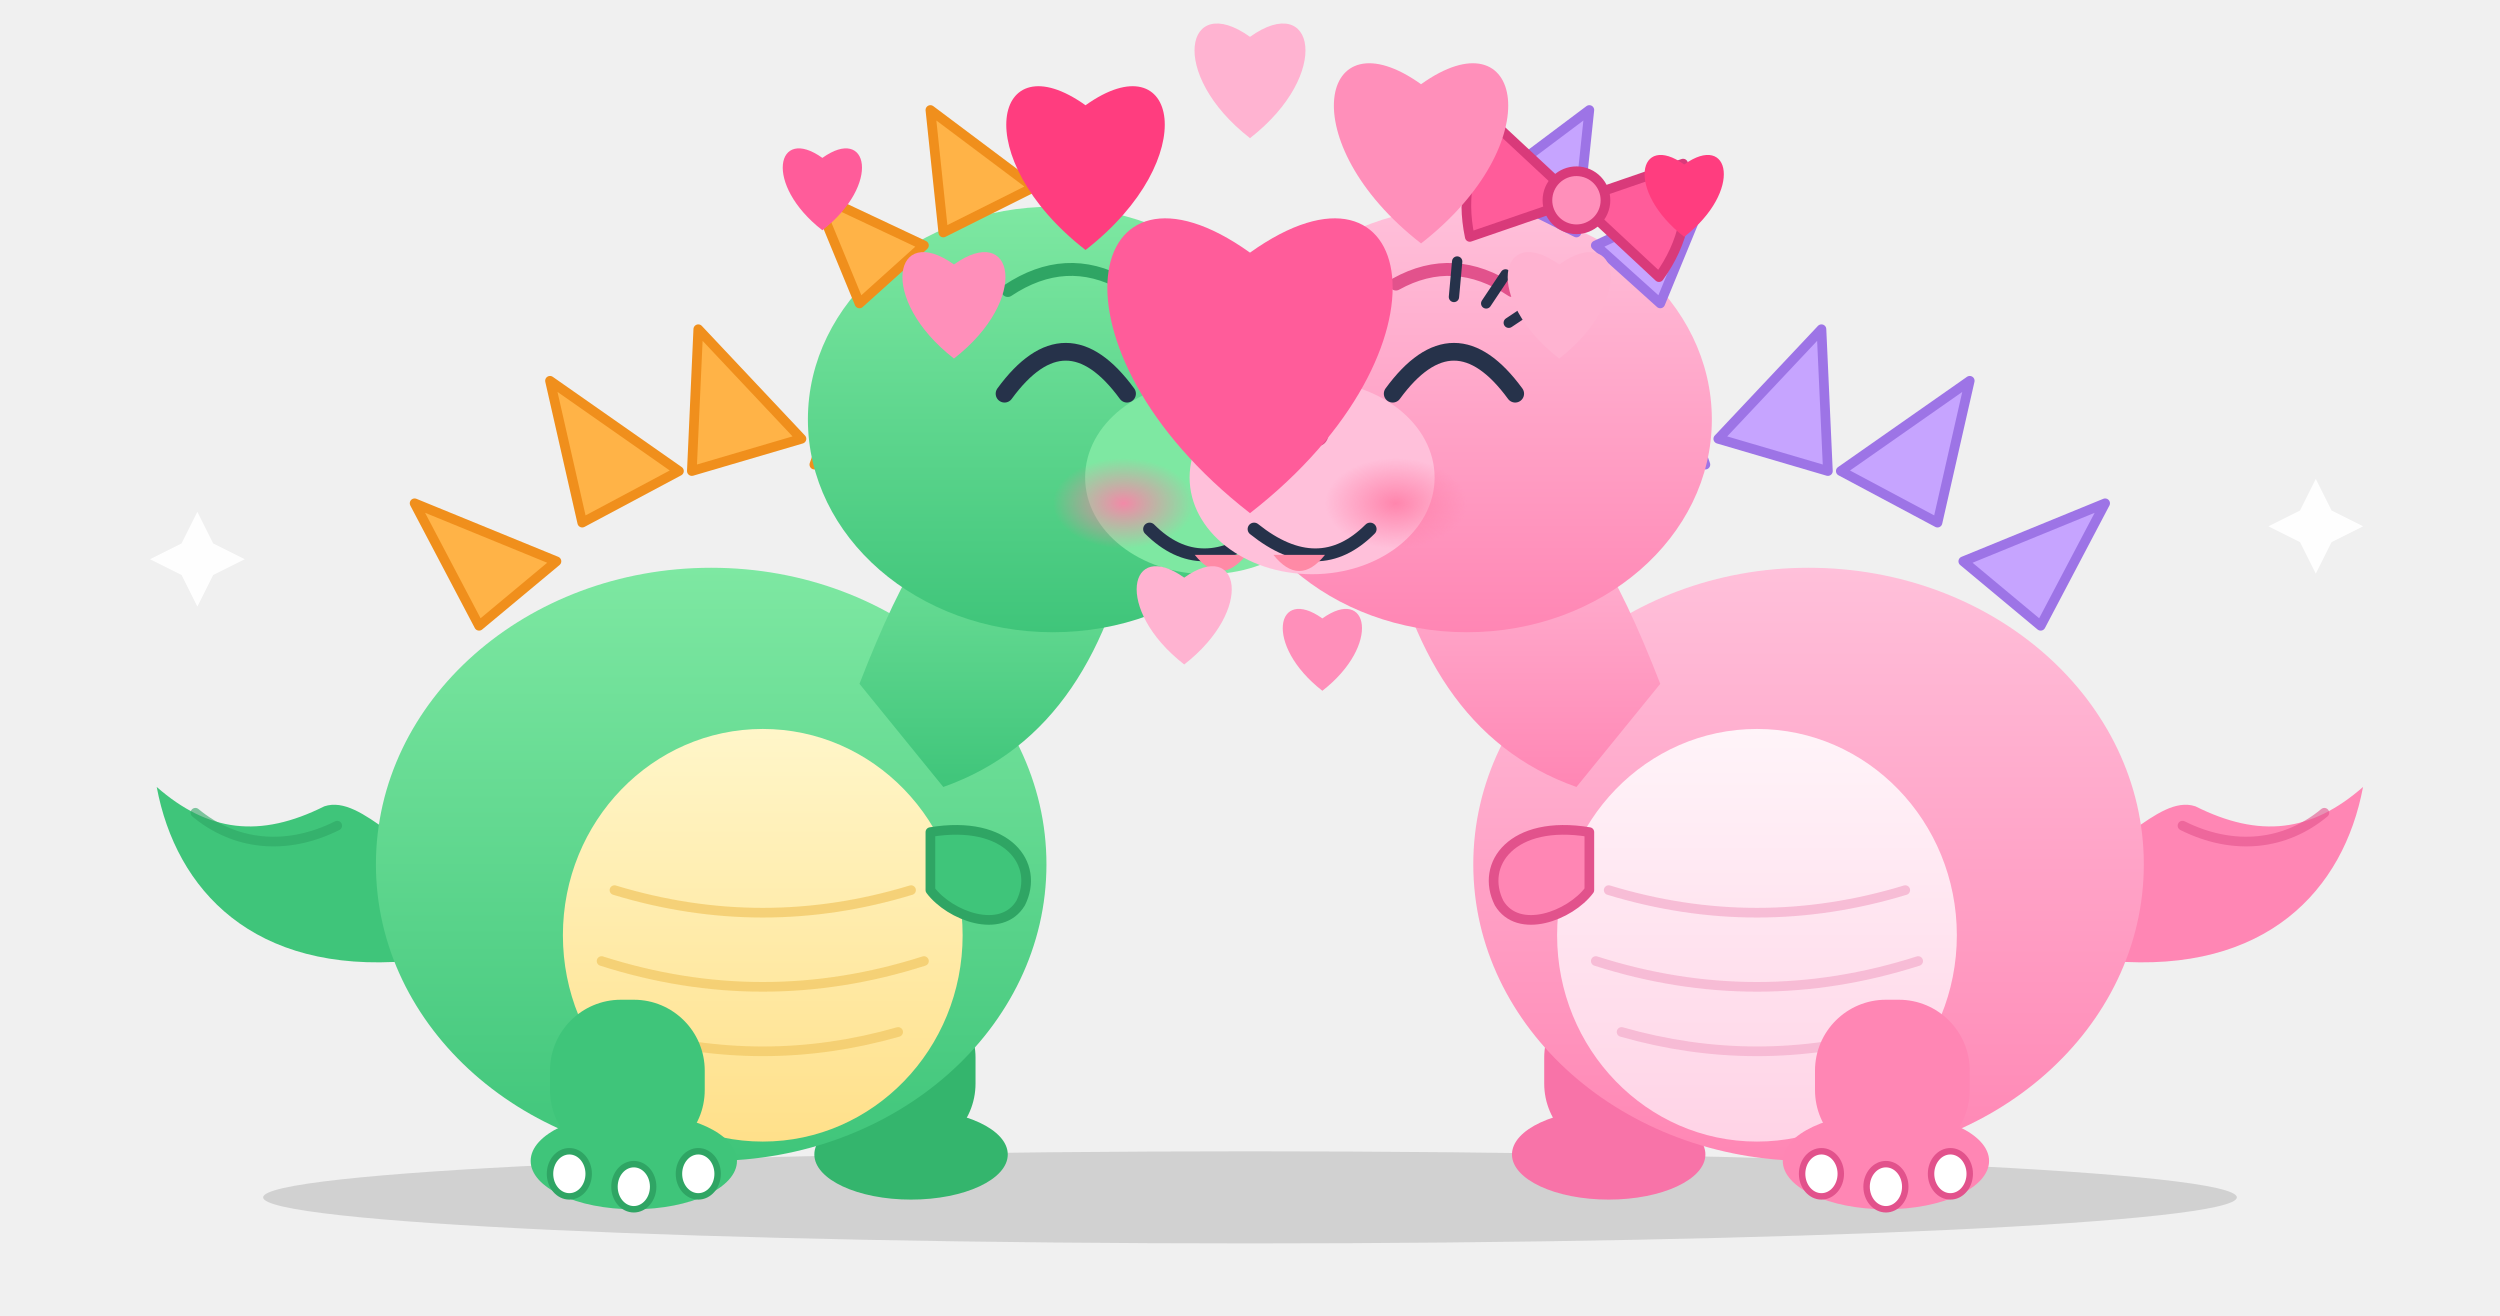
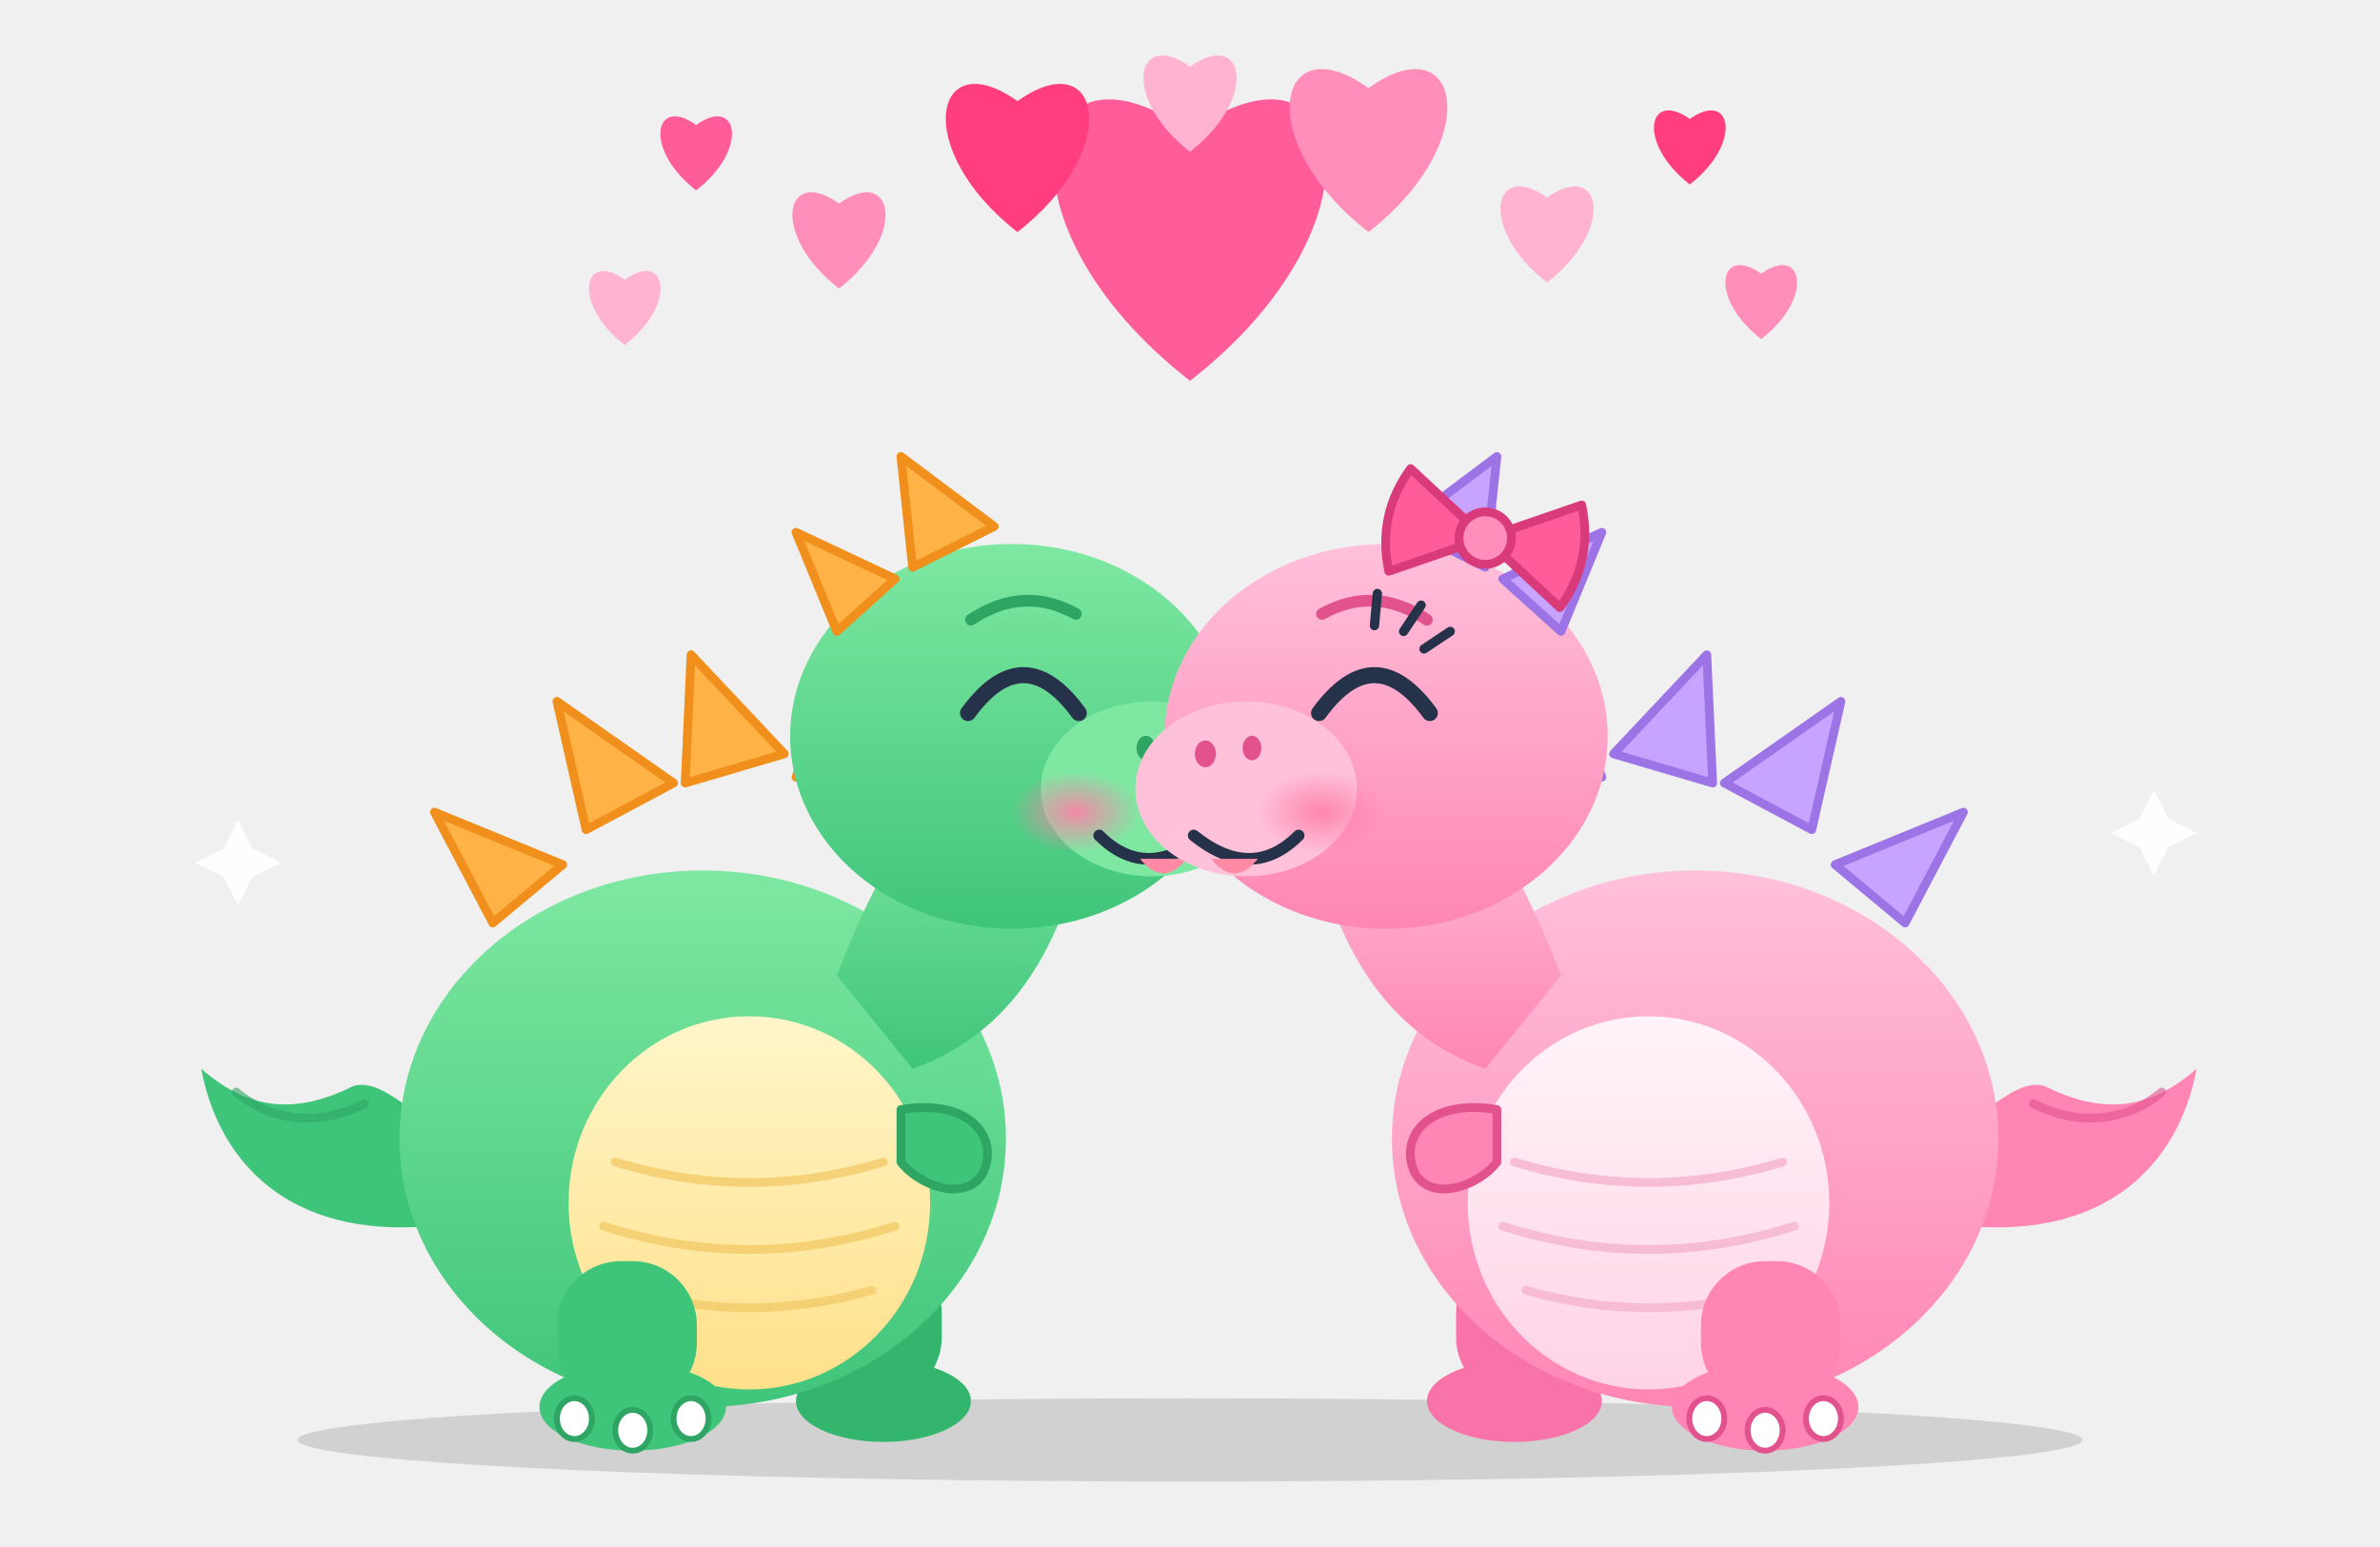
- <svg xmlns="http://www.w3.org/2000/svg" viewBox="0 0 760 400" width="760" height="400" role="img" aria-label="Two cute cartoon dinosaurs, a green boy and a pink girl with a bow">
+ <svg xmlns="http://www.w3.org/2000/svg" viewBox="-20 -120 800 520" width="800" height="520" role="img" aria-label="Two cute cartoon dinosaurs, a green boy and a pink girl with a bow">
  <defs>
    <linearGradient id="bodyB" x1="0" y1="0" x2="0" y2="1">
      <stop offset="0" stop-color="#7ee8a2" />
      <stop offset="1" stop-color="#3fc57a" />
    </linearGradient>
    <linearGradient id="bellyB" x1="0" y1="0" x2="0" y2="1">
      <stop offset="0" stop-color="#fff6c9" />
      <stop offset="1" stop-color="#ffe08a" />
    </linearGradient>
    <radialGradient id="cheekB" cx="0.5" cy="0.5" r="0.5">
      <stop offset="0" stop-color="#ff7fa8" stop-opacity=".9" />
      <stop offset="1" stop-color="#ff7fa8" stop-opacity="0" />
    </radialGradient>
  </defs>
  <defs>
    <linearGradient id="bodyG" x1="0" y1="0" x2="0" y2="1">
      <stop offset="0" stop-color="#ffc0da" />
      <stop offset="1" stop-color="#ff86b4" />
    </linearGradient>
    <linearGradient id="bellyG" x1="0" y1="0" x2="0" y2="1">
      <stop offset="0" stop-color="#fff4f9" />
      <stop offset="1" stop-color="#ffd3e6" />
    </linearGradient>
    <radialGradient id="cheekG" cx="0.5" cy="0.5" r="0.5">
      <stop offset="0" stop-color="#ff7fa8" stop-opacity=".9" />
      <stop offset="1" stop-color="#ff7fa8" stop-opacity="0" />
    </radialGradient>
  </defs>
  <ellipse cx="380" cy="364" rx="300" ry="14" fill="#000" opacity=".13" />
  <g transform="translate(30 6) scale(.98)">
    <path d="M96 292 C48 296 24 270 18 238 C34 252 50 254 70 244 C82 240 96 262 112 262 Z" fill="#3fc57a" />
    <path d="M30 246 C42 256 58 258 74 250" fill="none" stroke="#2fa564" stroke-width="3" stroke-linecap="round" opacity=".6" />
    <g fill="#ffb347" stroke="#f08f1c" stroke-width="3" stroke-linejoin="round">
      <path d="M118 188 L98 150 L142 168 Z" />
      <path d="M150 156 L140 112 L180 140 Z" />
      <path d="M184 140 L186 96 L218 130 Z" />
      <path d="M222 138 L236 98 L258 138 Z" />
    </g>
    <rect x="226" y="300" width="46" height="52" rx="22" fill="#34b56d" />
    <ellipse cx="252" cy="352" rx="30" ry="14" fill="#34b56d" />
    <ellipse cx="190" cy="262" rx="104" ry="92" fill="url(#bodyB)" />
    <ellipse cx="206" cy="284" rx="62" ry="64" fill="url(#bellyB)" />
    <path d="M160 270 q46 14 92 0 M156 292 q50 16 100 0 M164 314 q42 12 84 0" fill="none" stroke="#f3cb6a" stroke-width="3" stroke-linecap="round" opacity=".8" />
    <rect x="140" y="304" width="48" height="50" rx="22" fill="#3fc57a" />
    <ellipse cx="166" cy="354" rx="32" ry="15" fill="#3fc57a" />
    <g fill="#fff" stroke="#2fa564" stroke-width="2">
      <ellipse cx="146" cy="358" rx="6" ry="7" />
      <ellipse cx="166" cy="362" rx="6" ry="7" />
      <ellipse cx="186" cy="358" rx="6" ry="7" />
    </g>
    <path d="M258 252 C282 248 292 262 286 274 C280 284 264 278 258 270 Z" fill="#3fc57a" stroke="#2fa564" stroke-width="3" stroke-linejoin="round" />
    <path d="M236 206 C250 170 262 150 282 138 L322 154 C314 196 296 226 262 238 Z" fill="url(#bodyB)" />
    <ellipse cx="296" cy="124" rx="76" ry="66" fill="url(#bodyB)" />
    <g fill="#ffb347" stroke="#f08f1c" stroke-width="3" stroke-linejoin="round">
      <path d="M236 88 L222 54 L256 70 Z" />
      <path d="M262 66 L258 28 L290 52 Z" />
    </g>
    <ellipse cx="344" cy="142" rx="38" ry="30" fill="#7ee8a2" />
    <ellipse cx="358" cy="130" rx="3.6" ry="4.6" fill="#2fa564" />
    <ellipse cx="342" cy="128" rx="3.2" ry="4.2" fill="#2fa564" />
    <path d="M281 116 q19 -26 38 0" fill="none" stroke="#26324a" stroke-width="5.5" stroke-linecap="round" />
    <path d="M282 84 q18 -12 36 -2" fill="none" stroke="#2fa564" stroke-width="4" stroke-linecap="round" />
    <ellipse cx="318" cy="150" rx="22" ry="14" fill="url(#cheekB)" />
    <path d="M326 158 q16 16 36 0" fill="none" stroke="#26324a" stroke-width="4" stroke-linecap="round" />
    <path d="M340 166 q8 10 16 0 z" fill="#ff8aa6" />
  </g>
  <g transform="translate(736 6) scale(-.98 .98)">
    <path d="M96 292 C48 296 24 270 18 238 C34 252 50 254 70 244 C82 240 96 262 112 262 Z" fill="#ff86b4" />
    <path d="M30 246 C42 256 58 258 74 250" fill="none" stroke="#e2528c" stroke-width="3" stroke-linecap="round" opacity=".6" />
    <g fill="#c6a4ff" stroke="#9d74e6" stroke-width="3" stroke-linejoin="round">
      <path d="M118 188 L98 150 L142 168 Z" />
      <path d="M150 156 L140 112 L180 140 Z" />
      <path d="M184 140 L186 96 L218 130 Z" />
      <path d="M222 138 L236 98 L258 138 Z" />
    </g>
    <rect x="226" y="300" width="46" height="52" rx="22" fill="#f873a8" />
    <ellipse cx="252" cy="352" rx="30" ry="14" fill="#f873a8" />
    <ellipse cx="190" cy="262" rx="104" ry="92" fill="url(#bodyG)" />
    <ellipse cx="206" cy="284" rx="62" ry="64" fill="url(#bellyG)" />
    <path d="M160 270 q46 14 92 0 M156 292 q50 16 100 0 M164 314 q42 12 84 0" fill="none" stroke="#f5b3cf" stroke-width="3" stroke-linecap="round" opacity=".8" />
    <rect x="140" y="304" width="48" height="50" rx="22" fill="#ff86b4" />
    <ellipse cx="166" cy="354" rx="32" ry="15" fill="#ff86b4" />
    <g fill="#fff" stroke="#e2528c" stroke-width="2">
      <ellipse cx="146" cy="358" rx="6" ry="7" />
      <ellipse cx="166" cy="362" rx="6" ry="7" />
      <ellipse cx="186" cy="358" rx="6" ry="7" />
    </g>
    <path d="M258 252 C282 248 292 262 286 274 C280 284 264 278 258 270 Z" fill="#ff86b4" stroke="#e2528c" stroke-width="3" stroke-linejoin="round" />
    <path d="M236 206 C250 170 262 150 282 138 L322 154 C314 196 296 226 262 238 Z" fill="url(#bodyG)" />
    <ellipse cx="296" cy="124" rx="76" ry="66" fill="url(#bodyG)" />
    <g fill="#c6a4ff" stroke="#9d74e6" stroke-width="3" stroke-linejoin="round">
      <path d="M236 88 L222 54 L256 70 Z" />
      <path d="M262 66 L258 28 L290 52 Z" />
    </g>
    <ellipse cx="344" cy="142" rx="38" ry="30" fill="#ffc0da" />
    <ellipse cx="358" cy="130" rx="3.6" ry="4.6" fill="#e2528c" />
    <ellipse cx="342" cy="128" rx="3.2" ry="4.2" fill="#e2528c" />
    <path d="M281 116 q19 -26 38 0" fill="none" stroke="#26324a" stroke-width="5.5" stroke-linecap="round" />
    <path d="M282 84 q18 -12 36 -2" fill="none" stroke="#e2528c" stroke-width="4" stroke-linecap="round" />
    <ellipse cx="318" cy="150" rx="22" ry="14" fill="url(#cheekG)" />
    <path d="M326 158 q16 16 36 0" fill="none" stroke="#26324a" stroke-width="4" stroke-linecap="round" />
    <path d="M340 166 q8 10 16 0 z" fill="#ff8aa6" />
    <g transform="translate(262 56) rotate(-12)">
      <path d="M0 0 L-30 -18 Q-38 0 -30 18 Z" fill="#ff5c9a" stroke="#d93a7a" stroke-width="3" stroke-linejoin="round" />
      <path d="M0 0 L30 -18 Q38 0 30 18 Z" fill="#ff5c9a" stroke="#d93a7a" stroke-width="3" stroke-linejoin="round" />
      <circle r="9" fill="#ff8fba" stroke="#d93a7a" stroke-width="3" />
    </g>
    <path d="M283 94 l-9 -6 M290 88 l-6 -9 M300 86 l-1 -11" stroke="#26324a" stroke-width="3.2" stroke-linecap="round" />
  </g>
-   <g transform="translate(380 120)">
+   <g transform="translate(380 -30)">
    <g>
      <animateTransform attributeName="transform" type="translate" values="0 0;0 -14;0 0" dur="2.4s" begin="-0s" repeatCount="indefinite" />
-       <g transform="scale(3.6)">
+       <g transform="scale(3.8)">
        <path d="M0 10 C-18 -4 -14 -22 0 -12 C14 -22 18 -4 0 10 Z" fill="#ff5c9a" />
      </g>
    </g>
  </g>
-   <g transform="translate(330 56)">
+   <g transform="translate(322 -62)">
    <g>
      <animateTransform attributeName="transform" type="translate" values="0 0;0 -14;0 0" dur="2.9s" begin="-0.5s" repeatCount="indefinite" />
      <g transform="scale(2)">
        <path d="M0 10 C-18 -4 -14 -22 0 -12 C14 -22 18 -4 0 10 Z" fill="#ff3d7f" />
      </g>
    </g>
  </g>
-   <g transform="translate(432 52)">
+   <g transform="translate(440 -64)">
    <g>
      <animateTransform attributeName="transform" type="translate" values="0 0;0 -14;0 0" dur="3.4s" begin="-1s" repeatCount="indefinite" />
      <g transform="scale(2.2)">
        <path d="M0 10 C-18 -4 -14 -22 0 -12 C14 -22 18 -4 0 10 Z" fill="#ff8fba" />
      </g>
    </g>
  </g>
-   <g transform="translate(380 28)">
+   <g transform="translate(380 -82)">
    <g>
      <animateTransform attributeName="transform" type="translate" values="0 0;0 -14;0 0" dur="2.4s" begin="-1.6s" repeatCount="indefinite" />
-       <g transform="scale(1.4)">
+       <g transform="scale(1.3)">
        <path d="M0 10 C-18 -4 -14 -22 0 -12 C14 -22 18 -4 0 10 Z" fill="#ffb3d1" />
      </g>
    </g>
  </g>
-   <g transform="translate(290 96)">
+   <g transform="translate(262 -36)">
    <g>
      <animateTransform attributeName="transform" type="translate" values="0 0;0 -14;0 0" dur="2.9s" begin="-0.8s" repeatCount="indefinite" />
      <g transform="scale(1.3)">
        <path d="M0 10 C-18 -4 -14 -22 0 -12 C14 -22 18 -4 0 10 Z" fill="#ff8fba" />
      </g>
    </g>
  </g>
-   <g transform="translate(474 96)">
+   <g transform="translate(500 -38)">
    <g>
      <animateTransform attributeName="transform" type="translate" values="0 0;0 -14;0 0" dur="3.4s" begin="-1.3s" repeatCount="indefinite" />
      <g transform="scale(1.3)">
        <path d="M0 10 C-18 -4 -14 -22 0 -12 C14 -22 18 -4 0 10 Z" fill="#ffb3d1" />
      </g>
    </g>
  </g>
-   <g transform="translate(250 60)">
+   <g transform="translate(214 -66)">
    <g>
      <animateTransform attributeName="transform" type="translate" values="0 0;0 -14;0 0" dur="2.4s" begin="-2s" repeatCount="indefinite" />
      <g transform="scale(1)">
        <path d="M0 10 C-18 -4 -14 -22 0 -12 C14 -22 18 -4 0 10 Z" fill="#ff5c9a" />
      </g>
    </g>
  </g>
-   <g transform="translate(512 62)">
+   <g transform="translate(548 -68)">
    <g>
      <animateTransform attributeName="transform" type="translate" values="0 0;0 -14;0 0" dur="2.9s" begin="-0.4s" repeatCount="indefinite" />
      <g transform="scale(1)">
        <path d="M0 10 C-18 -4 -14 -22 0 -12 C14 -22 18 -4 0 10 Z" fill="#ff3d7f" />
      </g>
    </g>
  </g>
-   <g transform="translate(360 190)">
+   <g transform="translate(190 -14)">
    <g>
      <animateTransform attributeName="transform" type="translate" values="0 0;0 -14;0 0" dur="3.4s" begin="-1.9s" repeatCount="indefinite" />
-       <g transform="scale(1.2)">
+       <g transform="scale(1)">
        <path d="M0 10 C-18 -4 -14 -22 0 -12 C14 -22 18 -4 0 10 Z" fill="#ffb3d1" />
      </g>
    </g>
  </g>
-   <g transform="translate(402 200)">
+   <g transform="translate(572 -16)">
    <g>
      <animateTransform attributeName="transform" type="translate" values="0 0;0 -14;0 0" dur="2.4s" begin="-0.7s" repeatCount="indefinite" />
      <g transform="scale(1)">
        <path d="M0 10 C-18 -4 -14 -22 0 -12 C14 -22 18 -4 0 10 Z" fill="#ff8fba" />
      </g>
    </g>
  </g>
  <path transform="translate(60 170) scale(1.2)" d="M0 -12 l4 8 l8 4 l-8 4 l-4 8 l-4 -8 l-8 -4 l8 -4 z" fill="#fff" opacity=".95" />
  <path transform="translate(704 160) scale(1.2)" d="M0 -12 l4 8 l8 4 l-8 4 l-4 8 l-4 -8 l-8 -4 l8 -4 z" fill="#fff" opacity=".95" />
</svg>
